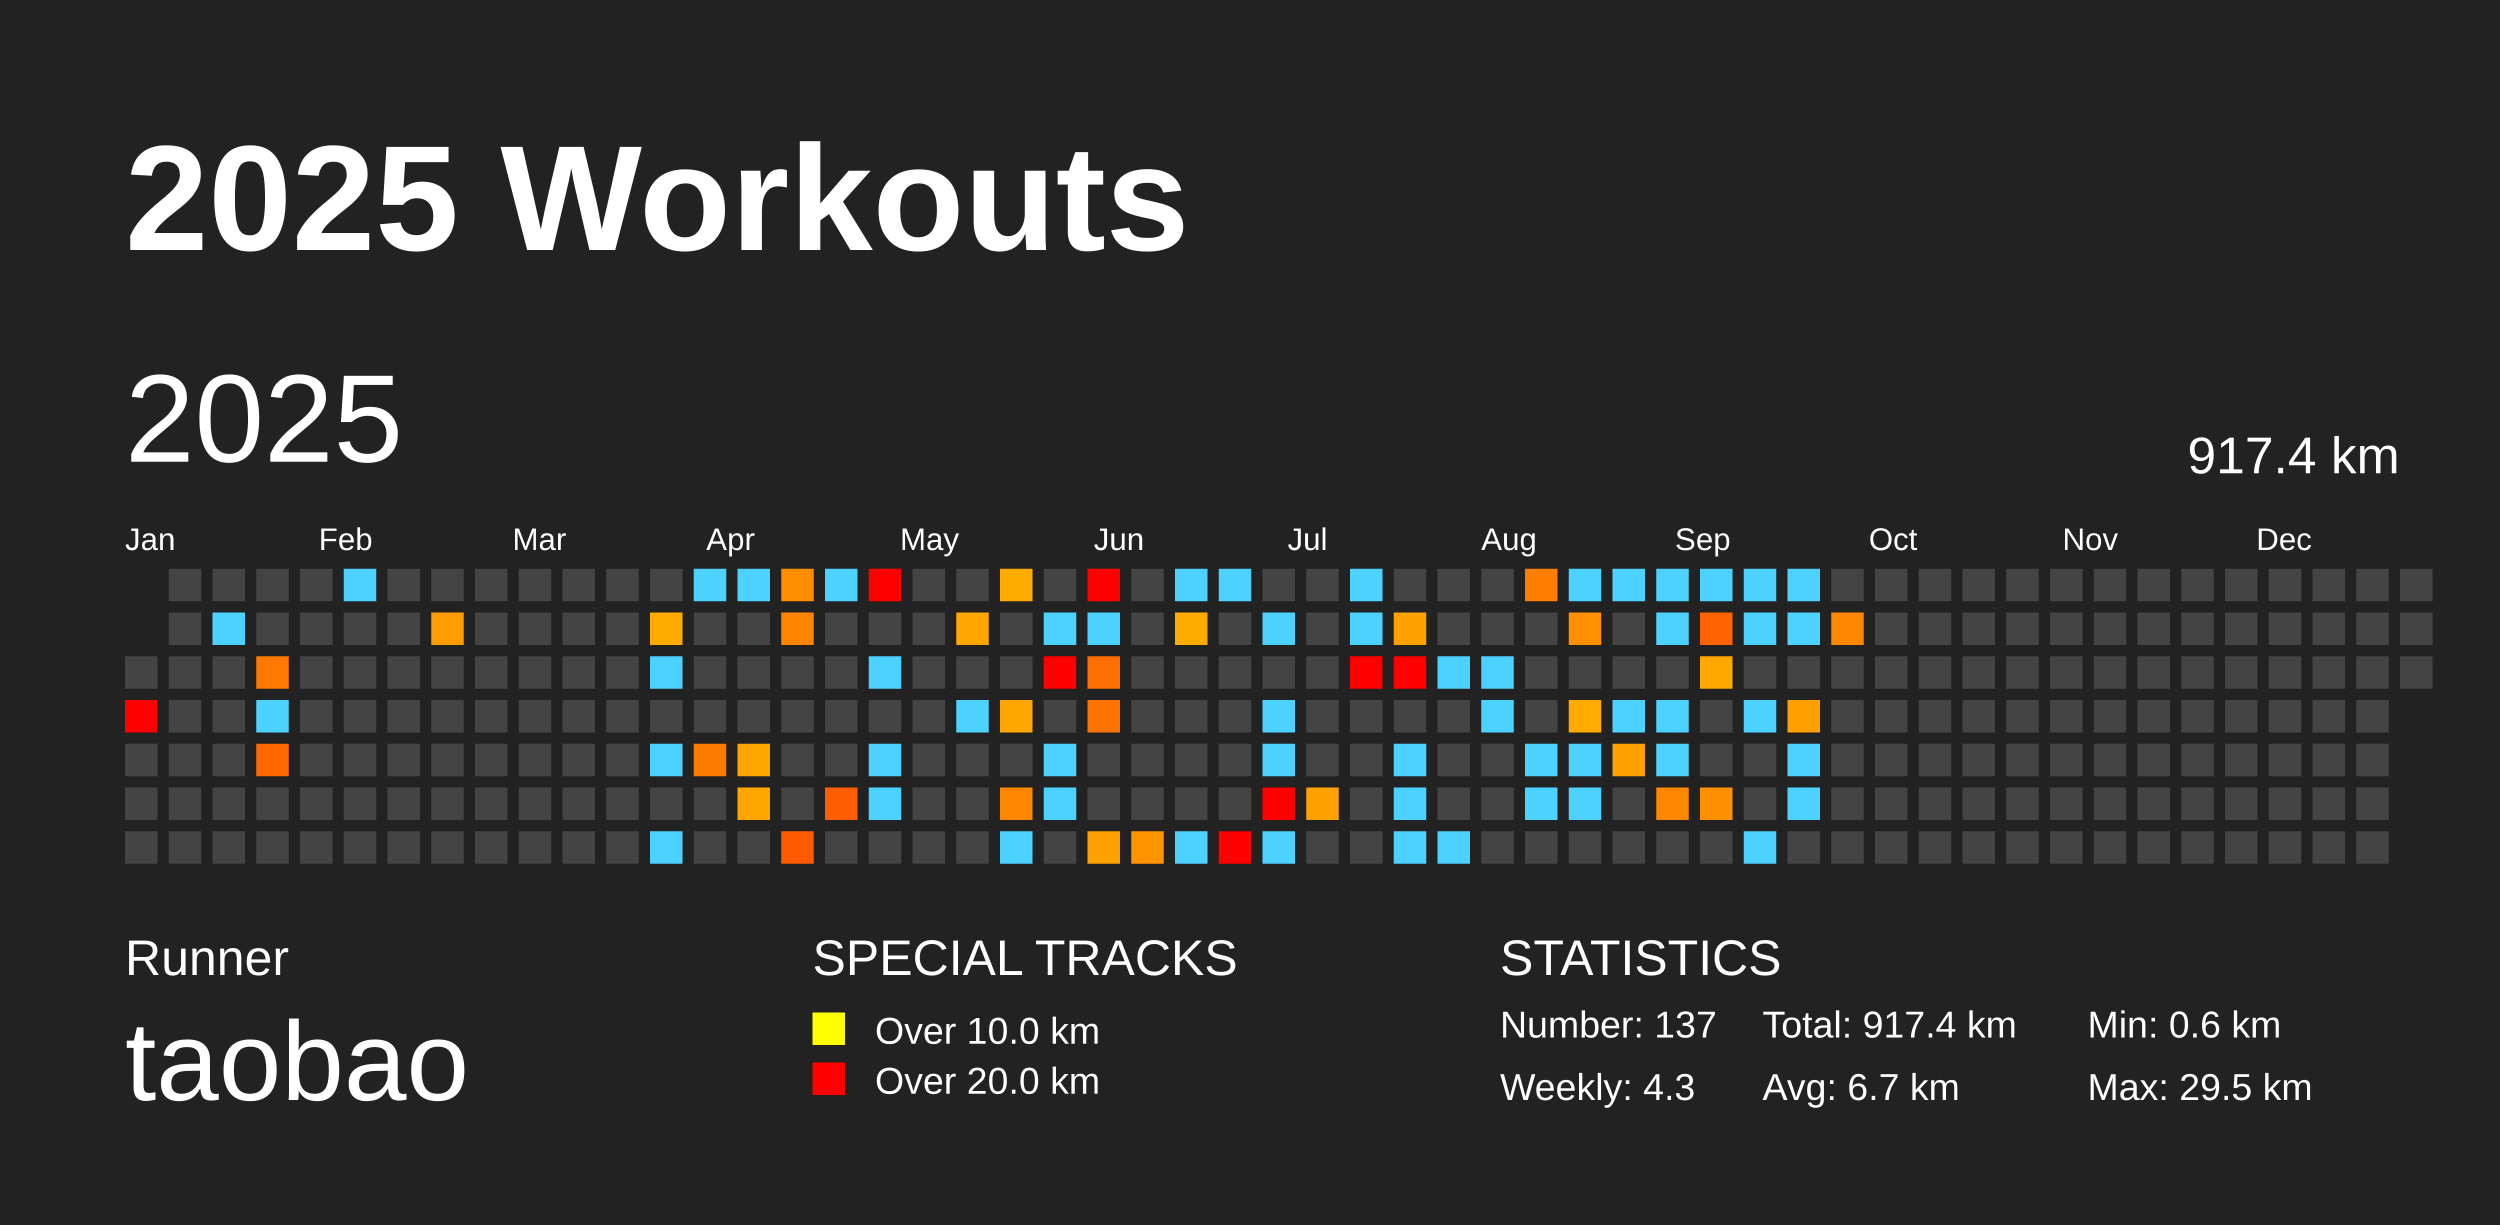
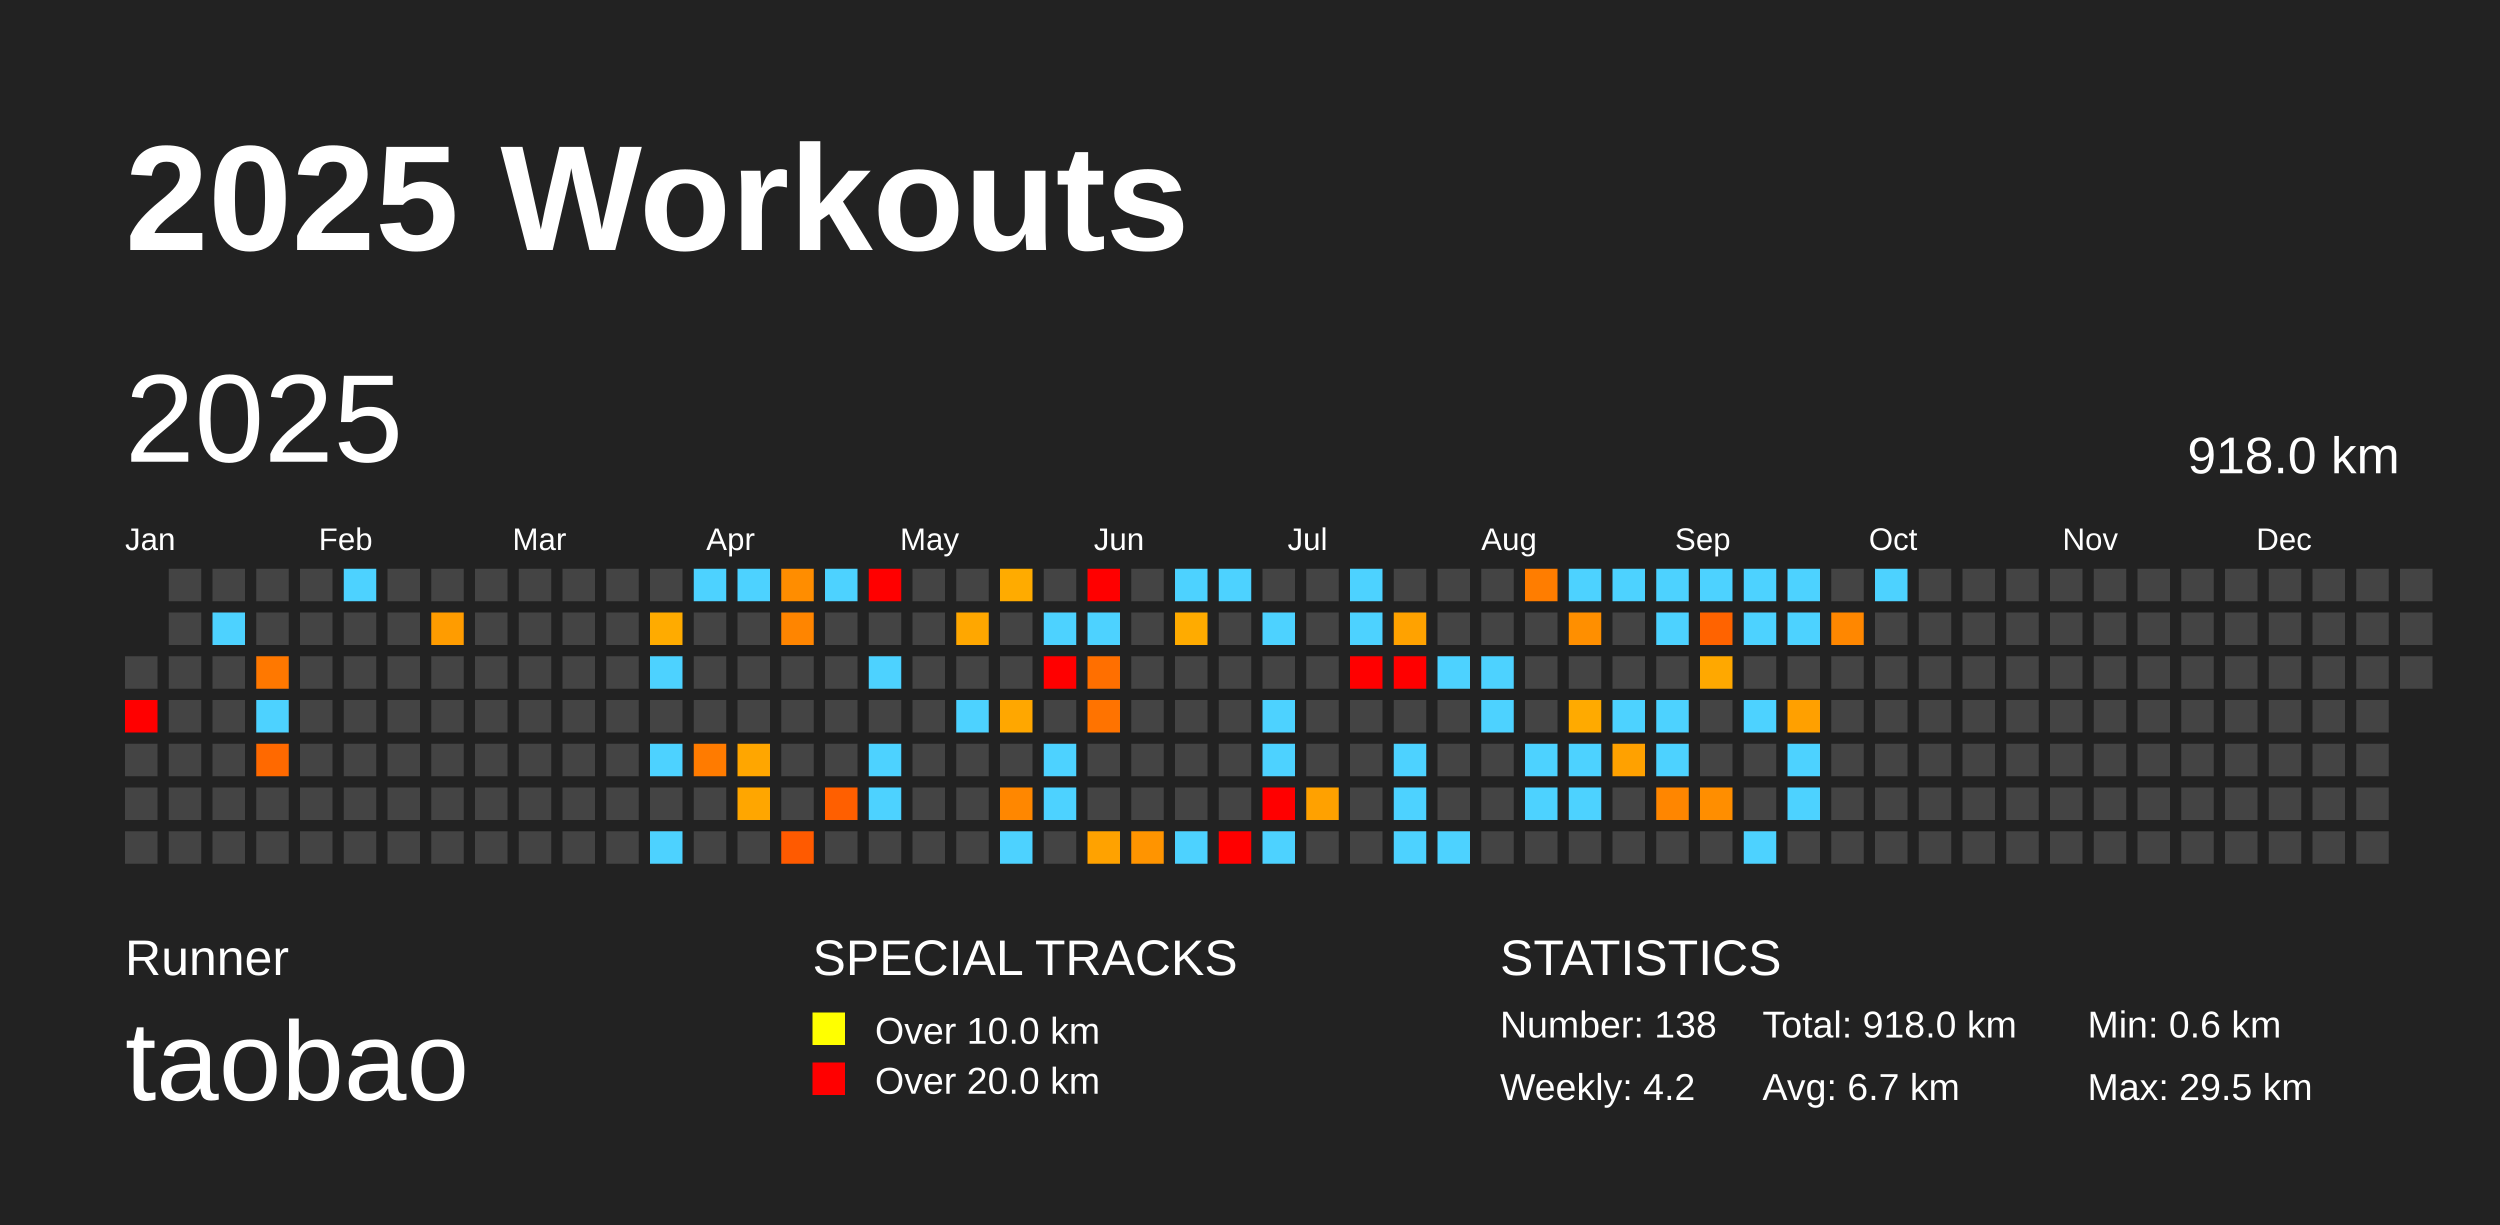
<svg xmlns="http://www.w3.org/2000/svg" baseProfile="full" height="98mm" version="1.1" viewBox="0,0,200,98" width="200mm">
  <defs />
  <rect fill="#222222" height="98" width="200" x="0" y="0" />
  <text fill="#FFFFFF" style="font-size:12px; font-family:Arial; font-weight:bold;" x="10" y="20">2025 Workouts</text>
  <text fill="#FFFFFF" style="font-size:4px; font-family:Arial" x="10" y="78">Runner</text>
  <text fill="#FFFFFF" style="font-size:9px; font-family:Arial" x="10" y="88">taobao</text>
  <text fill="#FFFFFF" style="font-size:4px; font-family:Arial" x="65" y="78">SPECIAL TRACKS</text>
  <rect fill="yellow" height="2.6" width="2.6" x="65" y="81" />
  <text fill="#FFFFFF" style="font-size:3px; font-family:Arial" x="70" y="83.5">Over 10.0 km</text>
  <rect fill="red" height="2.6" width="2.6" x="65" y="85" />
  <text fill="#FFFFFF" style="font-size:3px; font-family:Arial" x="70" y="87.5">Over 20.0 km</text>
  <text fill="#FFFFFF" style="font-size:4px; font-family:Arial" x="120" y="78">STATISTICS</text>
-   <text fill="#FFFFFF" style="font-size:3px; font-family:Arial" x="120" y="83">Number: 137</text>
-   <text fill="#FFFFFF" style="font-size:3px; font-family:Arial" x="120" y="88">Weekly: 4.3</text>
-   <text fill="#FFFFFF" style="font-size:3px; font-family:Arial" x="141" y="83">Total: 917.4 km</text>
+   <text fill="#FFFFFF" style="font-size:3px; font-family:Arial" x="120" y="83">Number: 138</text>
+   <text fill="#FFFFFF" style="font-size:3px; font-family:Arial" x="120" y="88">Weekly: 4.2</text>
+   <text fill="#FFFFFF" style="font-size:3px; font-family:Arial" x="141" y="83">Total: 918.0 km</text>
  <text fill="#FFFFFF" style="font-size:3px; font-family:Arial" x="141" y="88">Avg: 6.7 km</text>
  <text fill="#FFFFFF" style="font-size:3px; font-family:Arial" x="167" y="83">Min: 0.6 km</text>
  <text fill="#FFFFFF" style="font-size:3px; font-family:Arial" x="167" y="88">Max: 29.5 km</text>
  <text dominant-baseline="hanging" fill="#FFFFFF" style="font-size:10.0px; font-family:Arial;" x="10" y="30">2025</text>
-   <text dominant-baseline="hanging" fill="#FFFFFF" style="font-size:4.125px; font-family:Arial;" x="175" y="35">917.4 km</text>
+   <text dominant-baseline="hanging" fill="#FFFFFF" style="font-size:4.125px; font-family:Arial;" x="175" y="35">918.0 km</text>
  <text fill="#FFFFFF" style="font-size:2.5px; font-family:Arial" x="10.0" y="44">Jan</text>
  <text fill="#FFFFFF" style="font-size:2.5px; font-family:Arial" x="25.5" y="44">Feb</text>
  <text fill="#FFFFFF" style="font-size:2.5px; font-family:Arial" x="41.0" y="44">Mar</text>
  <text fill="#FFFFFF" style="font-size:2.5px; font-family:Arial" x="56.5" y="44">Apr</text>
  <text fill="#FFFFFF" style="font-size:2.5px; font-family:Arial" x="72.0" y="44">May</text>
  <text fill="#FFFFFF" style="font-size:2.5px; font-family:Arial" x="87.5" y="44">Jun</text>
  <text fill="#FFFFFF" style="font-size:2.5px; font-family:Arial" x="103.0" y="44">Jul</text>
  <text fill="#FFFFFF" style="font-size:2.5px; font-family:Arial" x="118.5" y="44">Aug</text>
  <text fill="#FFFFFF" style="font-size:2.5px; font-family:Arial" x="134.0" y="44">Sep</text>
  <text fill="#FFFFFF" style="font-size:2.5px; font-family:Arial" x="149.5" y="44">Oct</text>
  <text fill="#FFFFFF" style="font-size:2.5px; font-family:Arial" x="165.0" y="44">Nov</text>
  <text fill="#FFFFFF" style="font-size:2.5px; font-family:Arial" x="180.5" y="44">Dec</text>
  <rect fill="#444444" height="2.6" width="2.6" x="10.0" y="52.5" />
  <rect fill="red" height="2.6" width="2.6" x="10.0" y="56.0" />
  <rect fill="#444444" height="2.6" width="2.6" x="10.0" y="59.5" />
  <rect fill="#444444" height="2.6" width="2.6" x="10.0" y="63.0" />
  <rect fill="#444444" height="2.6" width="2.6" x="10.0" y="66.5" />
  <rect fill="#444444" height="2.6" width="2.6" x="13.5" y="45.5" />
  <rect fill="#444444" height="2.6" width="2.6" x="13.5" y="49.0" />
  <rect fill="#444444" height="2.6" width="2.6" x="13.5" y="52.5" />
  <rect fill="#444444" height="2.6" width="2.6" x="13.5" y="56.0" />
  <rect fill="#444444" height="2.6" width="2.6" x="13.5" y="59.5" />
  <rect fill="#444444" height="2.6" width="2.6" x="13.5" y="63.0" />
  <rect fill="#444444" height="2.6" width="2.6" x="13.5" y="66.5" />
  <rect fill="#444444" height="2.6" width="2.6" x="17.0" y="45.5" />
  <rect fill="#4dd2ff" height="2.6" width="2.6" x="17.0" y="49.0" />
  <rect fill="#444444" height="2.6" width="2.6" x="17.0" y="52.5" />
  <rect fill="#444444" height="2.6" width="2.6" x="17.0" y="56.0" />
  <rect fill="#444444" height="2.6" width="2.6" x="17.0" y="59.5" />
  <rect fill="#444444" height="2.6" width="2.6" x="17.0" y="63.0" />
  <rect fill="#444444" height="2.6" width="2.6" x="17.0" y="66.5" />
  <rect fill="#444444" height="2.6" width="2.6" x="20.5" y="45.5" />
  <rect fill="#444444" height="2.6" width="2.6" x="20.5" y="49.0" />
  <rect fill="#ff7800" height="2.6" width="2.6" x="20.5" y="52.5" />
  <rect fill="#4dd2ff" height="2.6" width="2.6" x="20.5" y="56.0" />
  <rect fill="#ff6900" height="2.6" width="2.6" x="20.5" y="59.5" />
  <rect fill="#444444" height="2.6" width="2.6" x="20.5" y="63.0" />
  <rect fill="#444444" height="2.6" width="2.6" x="20.5" y="66.5" />
  <rect fill="#444444" height="2.6" width="2.6" x="24.0" y="45.5" />
  <rect fill="#444444" height="2.6" width="2.6" x="24.0" y="49.0" />
  <rect fill="#444444" height="2.6" width="2.6" x="24.0" y="52.5" />
  <rect fill="#444444" height="2.6" width="2.6" x="24.0" y="56.0" />
  <rect fill="#444444" height="2.6" width="2.6" x="24.0" y="59.5" />
  <rect fill="#444444" height="2.6" width="2.6" x="24.0" y="63.0" />
  <rect fill="#444444" height="2.6" width="2.6" x="24.0" y="66.5" />
  <rect fill="#4dd2ff" height="2.6" width="2.6" x="27.5" y="45.5" />
  <rect fill="#444444" height="2.6" width="2.6" x="27.5" y="49.0" />
  <rect fill="#444444" height="2.6" width="2.6" x="27.5" y="52.5" />
  <rect fill="#444444" height="2.6" width="2.6" x="27.5" y="56.0" />
  <rect fill="#444444" height="2.6" width="2.6" x="27.5" y="59.5" />
  <rect fill="#444444" height="2.6" width="2.6" x="27.5" y="63.0" />
  <rect fill="#444444" height="2.6" width="2.6" x="27.5" y="66.5" />
  <rect fill="#444444" height="2.6" width="2.6" x="31.0" y="45.5" />
  <rect fill="#444444" height="2.6" width="2.6" x="31.0" y="49.0" />
  <rect fill="#444444" height="2.6" width="2.6" x="31.0" y="52.5" />
  <rect fill="#444444" height="2.6" width="2.6" x="31.0" y="56.0" />
  <rect fill="#444444" height="2.6" width="2.6" x="31.0" y="59.5" />
  <rect fill="#444444" height="2.6" width="2.6" x="31.0" y="63.0" />
  <rect fill="#444444" height="2.6" width="2.6" x="31.0" y="66.5" />
  <rect fill="#444444" height="2.6" width="2.6" x="34.5" y="45.5" />
  <rect fill="#ff9c00" height="2.6" width="2.6" x="34.5" y="49.0" />
  <rect fill="#444444" height="2.6" width="2.6" x="34.5" y="52.5" />
  <rect fill="#444444" height="2.6" width="2.6" x="34.5" y="56.0" />
  <rect fill="#444444" height="2.6" width="2.6" x="34.5" y="59.5" />
  <rect fill="#444444" height="2.6" width="2.6" x="34.5" y="63.0" />
  <rect fill="#444444" height="2.6" width="2.6" x="34.5" y="66.5" />
  <rect fill="#444444" height="2.6" width="2.6" x="38.0" y="45.5" />
  <rect fill="#444444" height="2.6" width="2.6" x="38.0" y="49.0" />
  <rect fill="#444444" height="2.6" width="2.6" x="38.0" y="52.5" />
  <rect fill="#444444" height="2.6" width="2.6" x="38.0" y="56.0" />
  <rect fill="#444444" height="2.6" width="2.6" x="38.0" y="59.5" />
  <rect fill="#444444" height="2.6" width="2.6" x="38.0" y="63.0" />
  <rect fill="#444444" height="2.6" width="2.6" x="38.0" y="66.5" />
  <rect fill="#444444" height="2.6" width="2.6" x="41.5" y="45.5" />
  <rect fill="#444444" height="2.6" width="2.6" x="41.5" y="49.0" />
  <rect fill="#444444" height="2.6" width="2.6" x="41.5" y="52.5" />
  <rect fill="#444444" height="2.6" width="2.6" x="41.5" y="56.0" />
  <rect fill="#444444" height="2.6" width="2.6" x="41.5" y="59.5" />
  <rect fill="#444444" height="2.6" width="2.6" x="41.5" y="63.0" />
  <rect fill="#444444" height="2.6" width="2.6" x="41.5" y="66.5" />
  <rect fill="#444444" height="2.6" width="2.6" x="45.0" y="45.5" />
  <rect fill="#444444" height="2.6" width="2.6" x="45.0" y="49.0" />
  <rect fill="#444444" height="2.6" width="2.6" x="45.0" y="52.5" />
  <rect fill="#444444" height="2.6" width="2.6" x="45.0" y="56.0" />
  <rect fill="#444444" height="2.6" width="2.6" x="45.0" y="59.5" />
  <rect fill="#444444" height="2.6" width="2.6" x="45.0" y="63.0" />
  <rect fill="#444444" height="2.6" width="2.6" x="45.0" y="66.5" />
  <rect fill="#444444" height="2.6" width="2.6" x="48.5" y="45.5" />
  <rect fill="#444444" height="2.6" width="2.6" x="48.5" y="49.0" />
  <rect fill="#444444" height="2.6" width="2.6" x="48.5" y="52.5" />
  <rect fill="#444444" height="2.6" width="2.6" x="48.5" y="56.0" />
  <rect fill="#444444" height="2.6" width="2.6" x="48.5" y="59.5" />
  <rect fill="#444444" height="2.6" width="2.6" x="48.5" y="63.0" />
  <rect fill="#444444" height="2.6" width="2.6" x="48.5" y="66.5" />
  <rect fill="#444444" height="2.6" width="2.6" x="52.0" y="45.5" />
  <rect fill="#ffab00" height="2.6" width="2.6" x="52.0" y="49.0" />
  <rect fill="#4dd2ff" height="2.6" width="2.6" x="52.0" y="52.5" />
  <rect fill="#444444" height="2.6" width="2.6" x="52.0" y="56.0" />
  <rect fill="#4dd2ff" height="2.6" width="2.6" x="52.0" y="59.5" />
  <rect fill="#444444" height="2.6" width="2.6" x="52.0" y="63.0" />
  <rect fill="#4dd2ff" height="2.6" width="2.6" x="52.0" y="66.5" />
  <rect fill="#4dd2ff" height="2.6" width="2.6" x="55.5" y="45.5" />
  <rect fill="#444444" height="2.6" width="2.6" x="55.5" y="49.0" />
  <rect fill="#444444" height="2.6" width="2.6" x="55.5" y="52.5" />
  <rect fill="#444444" height="2.6" width="2.6" x="55.5" y="56.0" />
  <rect fill="#ff7b00" height="2.6" width="2.6" x="55.5" y="59.5" />
  <rect fill="#444444" height="2.6" width="2.6" x="55.5" y="63.0" />
  <rect fill="#444444" height="2.6" width="2.6" x="55.5" y="66.5" />
  <rect fill="#4dd2ff" height="2.6" width="2.6" x="59.0" y="45.5" />
  <rect fill="#444444" height="2.6" width="2.6" x="59.0" y="49.0" />
  <rect fill="#444444" height="2.6" width="2.6" x="59.0" y="52.5" />
  <rect fill="#444444" height="2.6" width="2.6" x="59.0" y="56.0" />
  <rect fill="#ffa600" height="2.6" width="2.6" x="59.0" y="59.5" />
  <rect fill="#ffa600" height="2.6" width="2.6" x="59.0" y="63.0" />
  <rect fill="#444444" height="2.6" width="2.6" x="59.0" y="66.5" />
  <rect fill="#ff8d00" height="2.6" width="2.6" x="62.5" y="45.5" />
  <rect fill="#ff8500" height="2.6" width="2.6" x="62.5" y="49.0" />
  <rect fill="#444444" height="2.6" width="2.6" x="62.5" y="52.5" />
  <rect fill="#444444" height="2.6" width="2.6" x="62.5" y="56.0" />
  <rect fill="#444444" height="2.6" width="2.6" x="62.5" y="59.5" />
  <rect fill="#444444" height="2.6" width="2.6" x="62.5" y="63.0" />
  <rect fill="#ff5a00" height="2.6" width="2.6" x="62.5" y="66.5" />
  <rect fill="#4dd2ff" height="2.6" width="2.6" x="66.0" y="45.5" />
  <rect fill="#444444" height="2.6" width="2.6" x="66.0" y="49.0" />
  <rect fill="#444444" height="2.6" width="2.6" x="66.0" y="52.5" />
  <rect fill="#444444" height="2.6" width="2.6" x="66.0" y="56.0" />
  <rect fill="#444444" height="2.6" width="2.6" x="66.0" y="59.5" />
  <rect fill="#ff5f00" height="2.6" width="2.6" x="66.0" y="63.0" />
  <rect fill="#444444" height="2.6" width="2.6" x="66.0" y="66.5" />
  <rect fill="red" height="2.6" width="2.6" x="69.5" y="45.5" />
  <rect fill="#444444" height="2.6" width="2.6" x="69.5" y="49.0" />
  <rect fill="#4dd2ff" height="2.6" width="2.6" x="69.5" y="52.5" />
  <rect fill="#444444" height="2.6" width="2.6" x="69.5" y="56.0" />
  <rect fill="#4dd2ff" height="2.6" width="2.6" x="69.5" y="59.5" />
  <rect fill="#4dd2ff" height="2.6" width="2.6" x="69.5" y="63.0" />
  <rect fill="#444444" height="2.6" width="2.6" x="69.5" y="66.5" />
  <rect fill="#444444" height="2.6" width="2.6" x="73.0" y="45.5" />
  <rect fill="#444444" height="2.6" width="2.6" x="73.0" y="49.0" />
  <rect fill="#444444" height="2.6" width="2.6" x="73.0" y="52.5" />
  <rect fill="#444444" height="2.6" width="2.6" x="73.0" y="56.0" />
  <rect fill="#444444" height="2.6" width="2.6" x="73.0" y="59.5" />
  <rect fill="#444444" height="2.6" width="2.6" x="73.0" y="63.0" />
  <rect fill="#444444" height="2.6" width="2.6" x="73.0" y="66.5" />
  <rect fill="#444444" height="2.6" width="2.6" x="76.5" y="45.5" />
  <rect fill="#ffa700" height="2.6" width="2.6" x="76.5" y="49.0" />
  <rect fill="#444444" height="2.6" width="2.6" x="76.5" y="52.5" />
  <rect fill="#4dd2ff" height="2.6" width="2.6" x="76.5" y="56.0" />
  <rect fill="#444444" height="2.6" width="2.6" x="76.5" y="59.5" />
  <rect fill="#444444" height="2.6" width="2.6" x="76.5" y="63.0" />
  <rect fill="#444444" height="2.6" width="2.6" x="76.5" y="66.5" />
  <rect fill="#ffab00" height="2.6" width="2.6" x="80.0" y="45.5" />
  <rect fill="#444444" height="2.6" width="2.6" x="80.0" y="49.0" />
  <rect fill="#444444" height="2.6" width="2.6" x="80.0" y="52.5" />
  <rect fill="#ffa700" height="2.6" width="2.6" x="80.0" y="56.0" />
  <rect fill="#444444" height="2.6" width="2.6" x="80.0" y="59.5" />
  <rect fill="#ff8700" height="2.6" width="2.6" x="80.0" y="63.0" />
  <rect fill="#4dd2ff" height="2.6" width="2.6" x="80.0" y="66.5" />
  <rect fill="#444444" height="2.6" width="2.6" x="83.5" y="45.5" />
  <rect fill="#4dd2ff" height="2.6" width="2.6" x="83.5" y="49.0" />
  <rect fill="red" height="2.6" width="2.6" x="83.5" y="52.5" />
  <rect fill="#444444" height="2.6" width="2.6" x="83.5" y="56.0" />
  <rect fill="#4dd2ff" height="2.6" width="2.6" x="83.5" y="59.5" />
  <rect fill="#4dd2ff" height="2.6" width="2.6" x="83.5" y="63.0" />
  <rect fill="#444444" height="2.6" width="2.6" x="83.5" y="66.5" />
  <rect fill="red" height="2.6" width="2.6" x="87.0" y="45.5" />
  <rect fill="#4dd2ff" height="2.6" width="2.6" x="87.0" y="49.0" />
  <rect fill="#ff6f00" height="2.6" width="2.6" x="87.0" y="52.5" />
  <rect fill="#ff7300" height="2.6" width="2.6" x="87.0" y="56.0" />
  <rect fill="#444444" height="2.6" width="2.6" x="87.0" y="59.5" />
  <rect fill="#444444" height="2.6" width="2.6" x="87.0" y="63.0" />
  <rect fill="#ffa200" height="2.6" width="2.6" x="87.0" y="66.5" />
  <rect fill="#444444" height="2.6" width="2.6" x="90.5" y="45.5" />
  <rect fill="#444444" height="2.6" width="2.6" x="90.5" y="49.0" />
  <rect fill="#444444" height="2.6" width="2.6" x="90.5" y="52.5" />
  <rect fill="#444444" height="2.6" width="2.6" x="90.5" y="56.0" />
  <rect fill="#444444" height="2.6" width="2.6" x="90.5" y="59.5" />
  <rect fill="#444444" height="2.6" width="2.6" x="90.5" y="63.0" />
  <rect fill="#ff9400" height="2.6" width="2.6" x="90.5" y="66.5" />
  <rect fill="#4dd2ff" height="2.6" width="2.6" x="94.0" y="45.5" />
  <rect fill="#ffab00" height="2.6" width="2.6" x="94.0" y="49.0" />
  <rect fill="#444444" height="2.6" width="2.6" x="94.0" y="52.5" />
  <rect fill="#444444" height="2.6" width="2.6" x="94.0" y="56.0" />
  <rect fill="#444444" height="2.6" width="2.6" x="94.0" y="59.5" />
  <rect fill="#444444" height="2.6" width="2.6" x="94.0" y="63.0" />
  <rect fill="#4dd2ff" height="2.6" width="2.6" x="94.0" y="66.5" />
  <rect fill="#4dd2ff" height="2.6" width="2.6" x="97.5" y="45.5" />
  <rect fill="#444444" height="2.6" width="2.6" x="97.5" y="49.0" />
  <rect fill="#444444" height="2.6" width="2.6" x="97.5" y="52.5" />
  <rect fill="#444444" height="2.6" width="2.6" x="97.5" y="56.0" />
  <rect fill="#444444" height="2.6" width="2.6" x="97.5" y="59.5" />
  <rect fill="#444444" height="2.6" width="2.6" x="97.5" y="63.0" />
  <rect fill="red" height="2.6" width="2.6" x="97.5" y="66.5" />
  <rect fill="#444444" height="2.6" width="2.6" x="101.0" y="45.5" />
  <rect fill="#4dd2ff" height="2.6" width="2.6" x="101.0" y="49.0" />
  <rect fill="#444444" height="2.6" width="2.6" x="101.0" y="52.5" />
  <rect fill="#4dd2ff" height="2.6" width="2.6" x="101.0" y="56.0" />
  <rect fill="#4dd2ff" height="2.6" width="2.6" x="101.0" y="59.5" />
  <rect fill="red" height="2.6" width="2.6" x="101.0" y="63.0" />
  <rect fill="#4dd2ff" height="2.6" width="2.6" x="101.0" y="66.5" />
  <rect fill="#444444" height="2.6" width="2.6" x="104.5" y="45.5" />
  <rect fill="#444444" height="2.6" width="2.6" x="104.5" y="49.0" />
  <rect fill="#444444" height="2.6" width="2.6" x="104.5" y="52.5" />
  <rect fill="#444444" height="2.6" width="2.6" x="104.5" y="56.0" />
  <rect fill="#444444" height="2.6" width="2.6" x="104.5" y="59.5" />
  <rect fill="#ffa100" height="2.6" width="2.6" x="104.5" y="63.0" />
  <rect fill="#444444" height="2.6" width="2.6" x="104.5" y="66.5" />
  <rect fill="#4dd2ff" height="2.6" width="2.6" x="108.0" y="45.5" />
  <rect fill="#4dd2ff" height="2.6" width="2.6" x="108.0" y="49.0" />
  <rect fill="red" height="2.6" width="2.6" x="108.0" y="52.5" />
  <rect fill="#444444" height="2.6" width="2.6" x="108.0" y="56.0" />
  <rect fill="#444444" height="2.6" width="2.6" x="108.0" y="59.5" />
  <rect fill="#444444" height="2.6" width="2.6" x="108.0" y="63.0" />
  <rect fill="#444444" height="2.6" width="2.6" x="108.0" y="66.5" />
  <rect fill="#444444" height="2.6" width="2.6" x="111.5" y="45.5" />
  <rect fill="#ffa200" height="2.6" width="2.6" x="111.5" y="49.0" />
  <rect fill="red" height="2.6" width="2.6" x="111.5" y="52.5" />
  <rect fill="#444444" height="2.6" width="2.6" x="111.5" y="56.0" />
  <rect fill="#4dd2ff" height="2.6" width="2.6" x="111.5" y="59.5" />
  <rect fill="#4dd2ff" height="2.6" width="2.6" x="111.5" y="63.0" />
  <rect fill="#4dd2ff" height="2.6" width="2.6" x="111.5" y="66.5" />
  <rect fill="#444444" height="2.6" width="2.6" x="115.0" y="45.5" />
  <rect fill="#444444" height="2.6" width="2.6" x="115.0" y="49.0" />
  <rect fill="#4dd2ff" height="2.6" width="2.6" x="115.0" y="52.5" />
  <rect fill="#444444" height="2.6" width="2.6" x="115.0" y="56.0" />
  <rect fill="#444444" height="2.6" width="2.6" x="115.0" y="59.5" />
  <rect fill="#444444" height="2.6" width="2.6" x="115.0" y="63.0" />
  <rect fill="#4dd2ff" height="2.6" width="2.6" x="115.0" y="66.5" />
  <rect fill="#444444" height="2.6" width="2.6" x="118.5" y="45.5" />
  <rect fill="#444444" height="2.6" width="2.6" x="118.5" y="49.0" />
  <rect fill="#4dd2ff" height="2.6" width="2.6" x="118.5" y="52.5" />
  <rect fill="#4dd2ff" height="2.6" width="2.6" x="118.5" y="56.0" />
  <rect fill="#444444" height="2.6" width="2.6" x="118.5" y="59.5" />
  <rect fill="#444444" height="2.6" width="2.6" x="118.5" y="63.0" />
  <rect fill="#444444" height="2.6" width="2.6" x="118.5" y="66.5" />
  <rect fill="#ff7d00" height="2.6" width="2.6" x="122.0" y="45.5" />
  <rect fill="#444444" height="2.6" width="2.6" x="122.0" y="49.0" />
  <rect fill="#444444" height="2.6" width="2.6" x="122.0" y="52.5" />
  <rect fill="#444444" height="2.6" width="2.6" x="122.0" y="56.0" />
  <rect fill="#4dd2ff" height="2.6" width="2.6" x="122.0" y="59.5" />
  <rect fill="#4dd2ff" height="2.6" width="2.6" x="122.0" y="63.0" />
  <rect fill="#444444" height="2.6" width="2.6" x="122.0" y="66.5" />
  <rect fill="#4dd2ff" height="2.6" width="2.6" x="125.5" y="45.5" />
  <rect fill="#ff8f00" height="2.6" width="2.6" x="125.5" y="49.0" />
  <rect fill="#444444" height="2.6" width="2.6" x="125.5" y="52.5" />
  <rect fill="#ffaa00" height="2.6" width="2.6" x="125.5" y="56.0" />
  <rect fill="#4dd2ff" height="2.6" width="2.6" x="125.5" y="59.5" />
  <rect fill="#4dd2ff" height="2.6" width="2.6" x="125.5" y="63.0" />
  <rect fill="#444444" height="2.6" width="2.6" x="125.5" y="66.5" />
  <rect fill="#4dd2ff" height="2.6" width="2.6" x="129.0" y="45.5" />
  <rect fill="#444444" height="2.6" width="2.6" x="129.0" y="49.0" />
  <rect fill="#444444" height="2.6" width="2.6" x="129.0" y="52.5" />
  <rect fill="#4dd2ff" height="2.6" width="2.6" x="129.0" y="56.0" />
  <rect fill="#ffa100" height="2.6" width="2.6" x="129.0" y="59.5" />
  <rect fill="#444444" height="2.6" width="2.6" x="129.0" y="63.0" />
  <rect fill="#444444" height="2.6" width="2.6" x="129.0" y="66.5" />
  <rect fill="#4dd2ff" height="2.6" width="2.6" x="132.5" y="45.5" />
  <rect fill="#4dd2ff" height="2.6" width="2.6" x="132.5" y="49.0" />
  <rect fill="#444444" height="2.6" width="2.6" x="132.5" y="52.5" />
  <rect fill="#4dd2ff" height="2.6" width="2.6" x="132.5" y="56.0" />
  <rect fill="#4dd2ff" height="2.6" width="2.6" x="132.5" y="59.5" />
  <rect fill="#ff8600" height="2.6" width="2.6" x="132.5" y="63.0" />
  <rect fill="#444444" height="2.6" width="2.6" x="132.5" y="66.5" />
  <rect fill="#4dd2ff" height="2.6" width="2.6" x="136.0" y="45.5" />
  <rect fill="#ff6300" height="2.6" width="2.6" x="136.0" y="49.0" />
  <rect fill="#ffa800" height="2.6" width="2.6" x="136.0" y="52.5" />
  <rect fill="#444444" height="2.6" width="2.6" x="136.0" y="56.0" />
  <rect fill="#444444" height="2.6" width="2.6" x="136.0" y="59.5" />
  <rect fill="#ff8e00" height="2.6" width="2.6" x="136.0" y="63.0" />
  <rect fill="#444444" height="2.6" width="2.6" x="136.0" y="66.5" />
  <rect fill="#4dd2ff" height="2.6" width="2.6" x="139.5" y="45.5" />
  <rect fill="#4dd2ff" height="2.6" width="2.6" x="139.5" y="49.0" />
  <rect fill="#444444" height="2.6" width="2.6" x="139.5" y="52.5" />
  <rect fill="#4dd2ff" height="2.6" width="2.6" x="139.5" y="56.0" />
  <rect fill="#444444" height="2.6" width="2.6" x="139.5" y="59.5" />
  <rect fill="#444444" height="2.6" width="2.6" x="139.5" y="63.0" />
  <rect fill="#4dd2ff" height="2.6" width="2.6" x="139.5" y="66.5" />
  <rect fill="#4dd2ff" height="2.6" width="2.6" x="143.0" y="45.5" />
  <rect fill="#4dd2ff" height="2.6" width="2.6" x="143.0" y="49.0" />
  <rect fill="#444444" height="2.6" width="2.6" x="143.0" y="52.5" />
  <rect fill="#ffa000" height="2.6" width="2.6" x="143.0" y="56.0" />
  <rect fill="#4dd2ff" height="2.6" width="2.6" x="143.0" y="59.5" />
  <rect fill="#4dd2ff" height="2.6" width="2.6" x="143.0" y="63.0" />
  <rect fill="#444444" height="2.6" width="2.6" x="143.0" y="66.5" />
  <rect fill="#444444" height="2.6" width="2.6" x="146.5" y="45.5" />
  <rect fill="#ff8700" height="2.6" width="2.6" x="146.5" y="49.0" />
  <rect fill="#444444" height="2.6" width="2.6" x="146.5" y="52.5" />
  <rect fill="#444444" height="2.6" width="2.6" x="146.5" y="56.0" />
  <rect fill="#444444" height="2.6" width="2.6" x="146.5" y="59.5" />
  <rect fill="#444444" height="2.6" width="2.6" x="146.5" y="63.0" />
  <rect fill="#444444" height="2.6" width="2.6" x="146.5" y="66.5" />
-   <rect fill="#444444" height="2.6" width="2.6" x="150.0" y="45.5" />
+   <rect fill="#4dd2ff" height="2.6" width="2.6" x="150.0" y="45.5" />
  <rect fill="#444444" height="2.6" width="2.6" x="150.0" y="49.0" />
  <rect fill="#444444" height="2.6" width="2.6" x="150.0" y="52.5" />
  <rect fill="#444444" height="2.6" width="2.6" x="150.0" y="56.0" />
  <rect fill="#444444" height="2.6" width="2.6" x="150.0" y="59.5" />
  <rect fill="#444444" height="2.6" width="2.6" x="150.0" y="63.0" />
  <rect fill="#444444" height="2.6" width="2.6" x="150.0" y="66.5" />
  <rect fill="#444444" height="2.6" width="2.6" x="153.5" y="45.5" />
  <rect fill="#444444" height="2.6" width="2.6" x="153.5" y="49.0" />
  <rect fill="#444444" height="2.6" width="2.6" x="153.5" y="52.5" />
  <rect fill="#444444" height="2.6" width="2.6" x="153.5" y="56.0" />
  <rect fill="#444444" height="2.6" width="2.6" x="153.5" y="59.5" />
  <rect fill="#444444" height="2.6" width="2.6" x="153.5" y="63.0" />
  <rect fill="#444444" height="2.6" width="2.6" x="153.5" y="66.5" />
  <rect fill="#444444" height="2.6" width="2.6" x="157.0" y="45.5" />
  <rect fill="#444444" height="2.6" width="2.6" x="157.0" y="49.0" />
  <rect fill="#444444" height="2.6" width="2.6" x="157.0" y="52.5" />
  <rect fill="#444444" height="2.6" width="2.6" x="157.0" y="56.0" />
  <rect fill="#444444" height="2.6" width="2.6" x="157.0" y="59.5" />
  <rect fill="#444444" height="2.6" width="2.6" x="157.0" y="63.0" />
  <rect fill="#444444" height="2.6" width="2.6" x="157.0" y="66.5" />
  <rect fill="#444444" height="2.6" width="2.6" x="160.5" y="45.5" />
  <rect fill="#444444" height="2.6" width="2.6" x="160.5" y="49.0" />
  <rect fill="#444444" height="2.6" width="2.6" x="160.5" y="52.5" />
  <rect fill="#444444" height="2.6" width="2.6" x="160.5" y="56.0" />
  <rect fill="#444444" height="2.6" width="2.6" x="160.5" y="59.5" />
  <rect fill="#444444" height="2.6" width="2.6" x="160.5" y="63.0" />
  <rect fill="#444444" height="2.6" width="2.6" x="160.5" y="66.5" />
  <rect fill="#444444" height="2.6" width="2.6" x="164.0" y="45.5" />
  <rect fill="#444444" height="2.6" width="2.6" x="164.0" y="49.0" />
  <rect fill="#444444" height="2.6" width="2.6" x="164.0" y="52.5" />
  <rect fill="#444444" height="2.6" width="2.6" x="164.0" y="56.0" />
  <rect fill="#444444" height="2.6" width="2.6" x="164.0" y="59.5" />
  <rect fill="#444444" height="2.6" width="2.6" x="164.0" y="63.0" />
  <rect fill="#444444" height="2.6" width="2.6" x="164.0" y="66.5" />
  <rect fill="#444444" height="2.6" width="2.6" x="167.5" y="45.5" />
  <rect fill="#444444" height="2.6" width="2.6" x="167.5" y="49.0" />
  <rect fill="#444444" height="2.6" width="2.6" x="167.5" y="52.5" />
  <rect fill="#444444" height="2.6" width="2.6" x="167.5" y="56.0" />
  <rect fill="#444444" height="2.6" width="2.6" x="167.5" y="59.5" />
  <rect fill="#444444" height="2.6" width="2.6" x="167.5" y="63.0" />
  <rect fill="#444444" height="2.6" width="2.6" x="167.5" y="66.5" />
  <rect fill="#444444" height="2.6" width="2.6" x="171.0" y="45.5" />
  <rect fill="#444444" height="2.6" width="2.6" x="171.0" y="49.0" />
  <rect fill="#444444" height="2.6" width="2.6" x="171.0" y="52.5" />
  <rect fill="#444444" height="2.6" width="2.6" x="171.0" y="56.0" />
  <rect fill="#444444" height="2.6" width="2.6" x="171.0" y="59.5" />
  <rect fill="#444444" height="2.6" width="2.6" x="171.0" y="63.0" />
  <rect fill="#444444" height="2.6" width="2.6" x="171.0" y="66.5" />
  <rect fill="#444444" height="2.6" width="2.6" x="174.5" y="45.5" />
  <rect fill="#444444" height="2.6" width="2.6" x="174.5" y="49.0" />
  <rect fill="#444444" height="2.6" width="2.6" x="174.5" y="52.5" />
  <rect fill="#444444" height="2.6" width="2.6" x="174.5" y="56.0" />
  <rect fill="#444444" height="2.6" width="2.6" x="174.5" y="59.5" />
  <rect fill="#444444" height="2.6" width="2.6" x="174.5" y="63.0" />
  <rect fill="#444444" height="2.6" width="2.6" x="174.5" y="66.5" />
  <rect fill="#444444" height="2.6" width="2.6" x="178.0" y="45.5" />
  <rect fill="#444444" height="2.6" width="2.6" x="178.0" y="49.0" />
  <rect fill="#444444" height="2.6" width="2.6" x="178.0" y="52.5" />
  <rect fill="#444444" height="2.6" width="2.6" x="178.0" y="56.0" />
  <rect fill="#444444" height="2.6" width="2.6" x="178.0" y="59.5" />
  <rect fill="#444444" height="2.6" width="2.6" x="178.0" y="63.0" />
  <rect fill="#444444" height="2.6" width="2.6" x="178.0" y="66.5" />
  <rect fill="#444444" height="2.6" width="2.6" x="181.5" y="45.5" />
  <rect fill="#444444" height="2.6" width="2.6" x="181.5" y="49.0" />
  <rect fill="#444444" height="2.6" width="2.6" x="181.5" y="52.5" />
  <rect fill="#444444" height="2.6" width="2.6" x="181.5" y="56.0" />
  <rect fill="#444444" height="2.6" width="2.6" x="181.5" y="59.5" />
  <rect fill="#444444" height="2.6" width="2.6" x="181.5" y="63.0" />
  <rect fill="#444444" height="2.6" width="2.6" x="181.5" y="66.5" />
  <rect fill="#444444" height="2.6" width="2.6" x="185.0" y="45.5" />
  <rect fill="#444444" height="2.6" width="2.6" x="185.0" y="49.0" />
  <rect fill="#444444" height="2.6" width="2.6" x="185.0" y="52.5" />
  <rect fill="#444444" height="2.6" width="2.6" x="185.0" y="56.0" />
  <rect fill="#444444" height="2.6" width="2.6" x="185.0" y="59.5" />
  <rect fill="#444444" height="2.6" width="2.6" x="185.0" y="63.0" />
  <rect fill="#444444" height="2.6" width="2.6" x="185.0" y="66.5" />
  <rect fill="#444444" height="2.6" width="2.6" x="188.5" y="45.5" />
  <rect fill="#444444" height="2.6" width="2.6" x="188.5" y="49.0" />
  <rect fill="#444444" height="2.6" width="2.6" x="188.5" y="52.5" />
  <rect fill="#444444" height="2.6" width="2.6" x="188.5" y="56.0" />
  <rect fill="#444444" height="2.6" width="2.6" x="188.5" y="59.5" />
  <rect fill="#444444" height="2.6" width="2.6" x="188.5" y="63.0" />
  <rect fill="#444444" height="2.6" width="2.6" x="188.5" y="66.5" />
  <rect fill="#444444" height="2.6" width="2.6" x="192.0" y="45.5" />
  <rect fill="#444444" height="2.6" width="2.6" x="192.0" y="49.0" />
  <rect fill="#444444" height="2.6" width="2.6" x="192.0" y="52.5" />
</svg>
